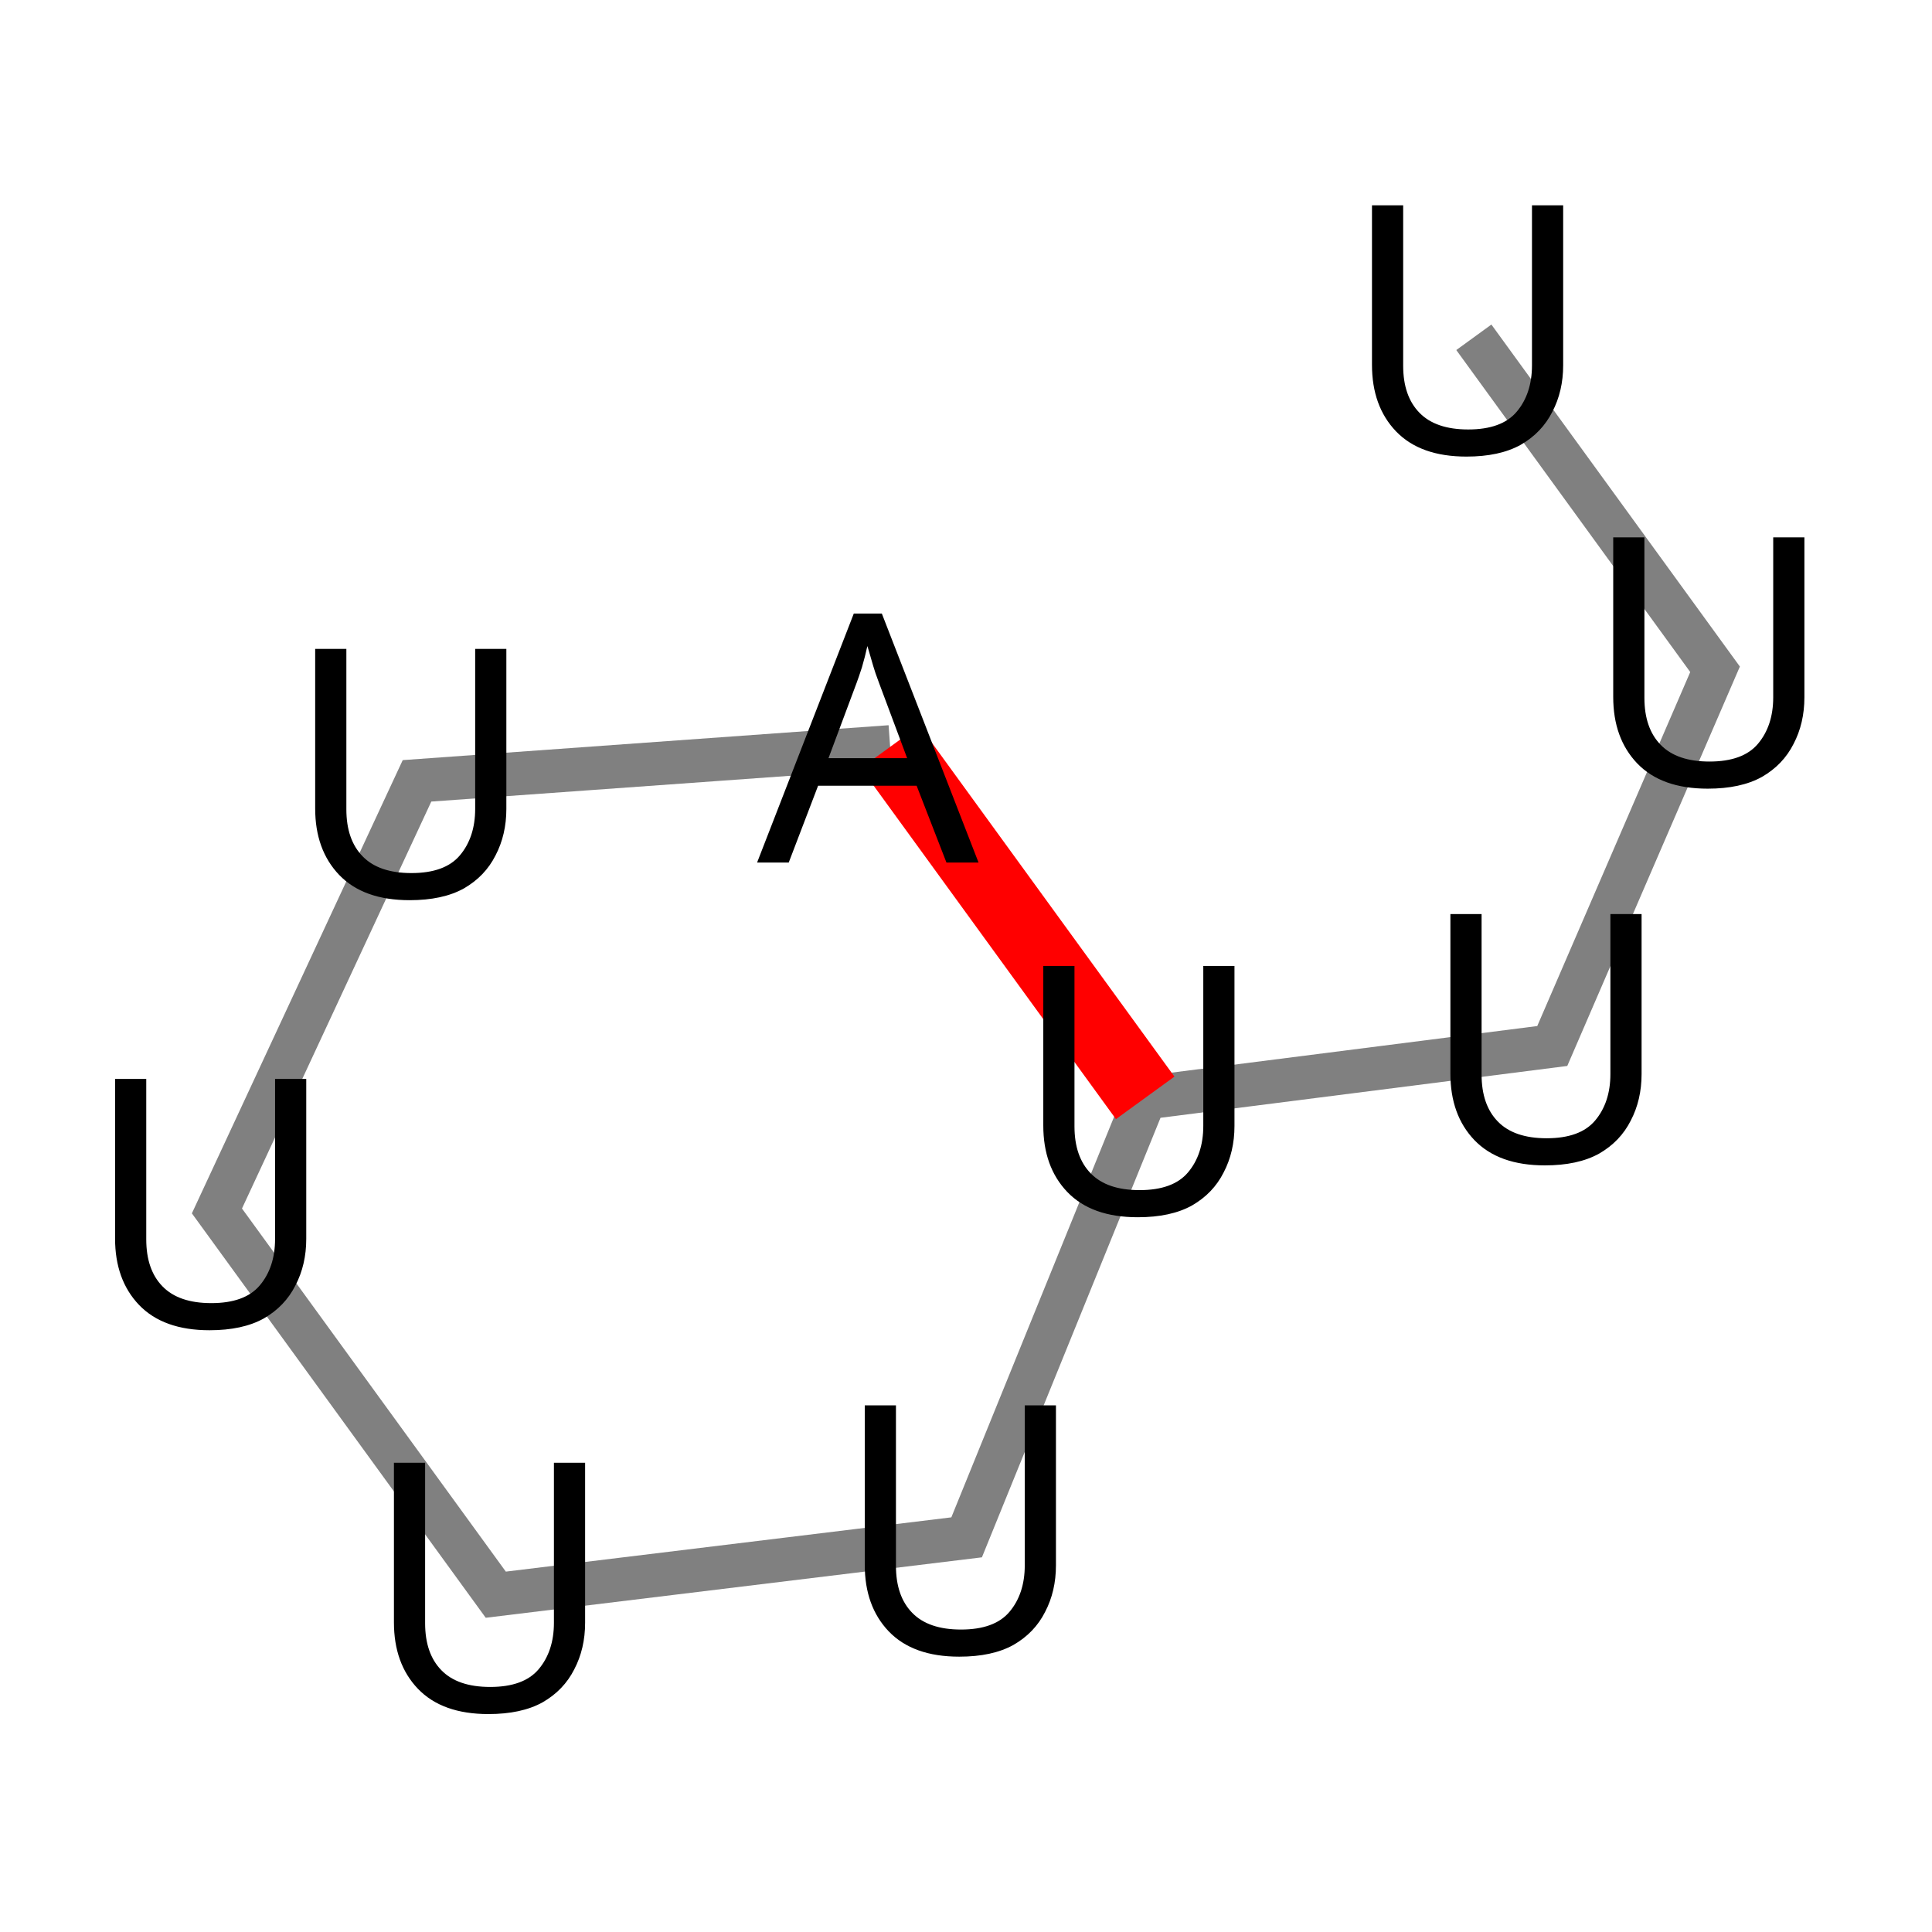
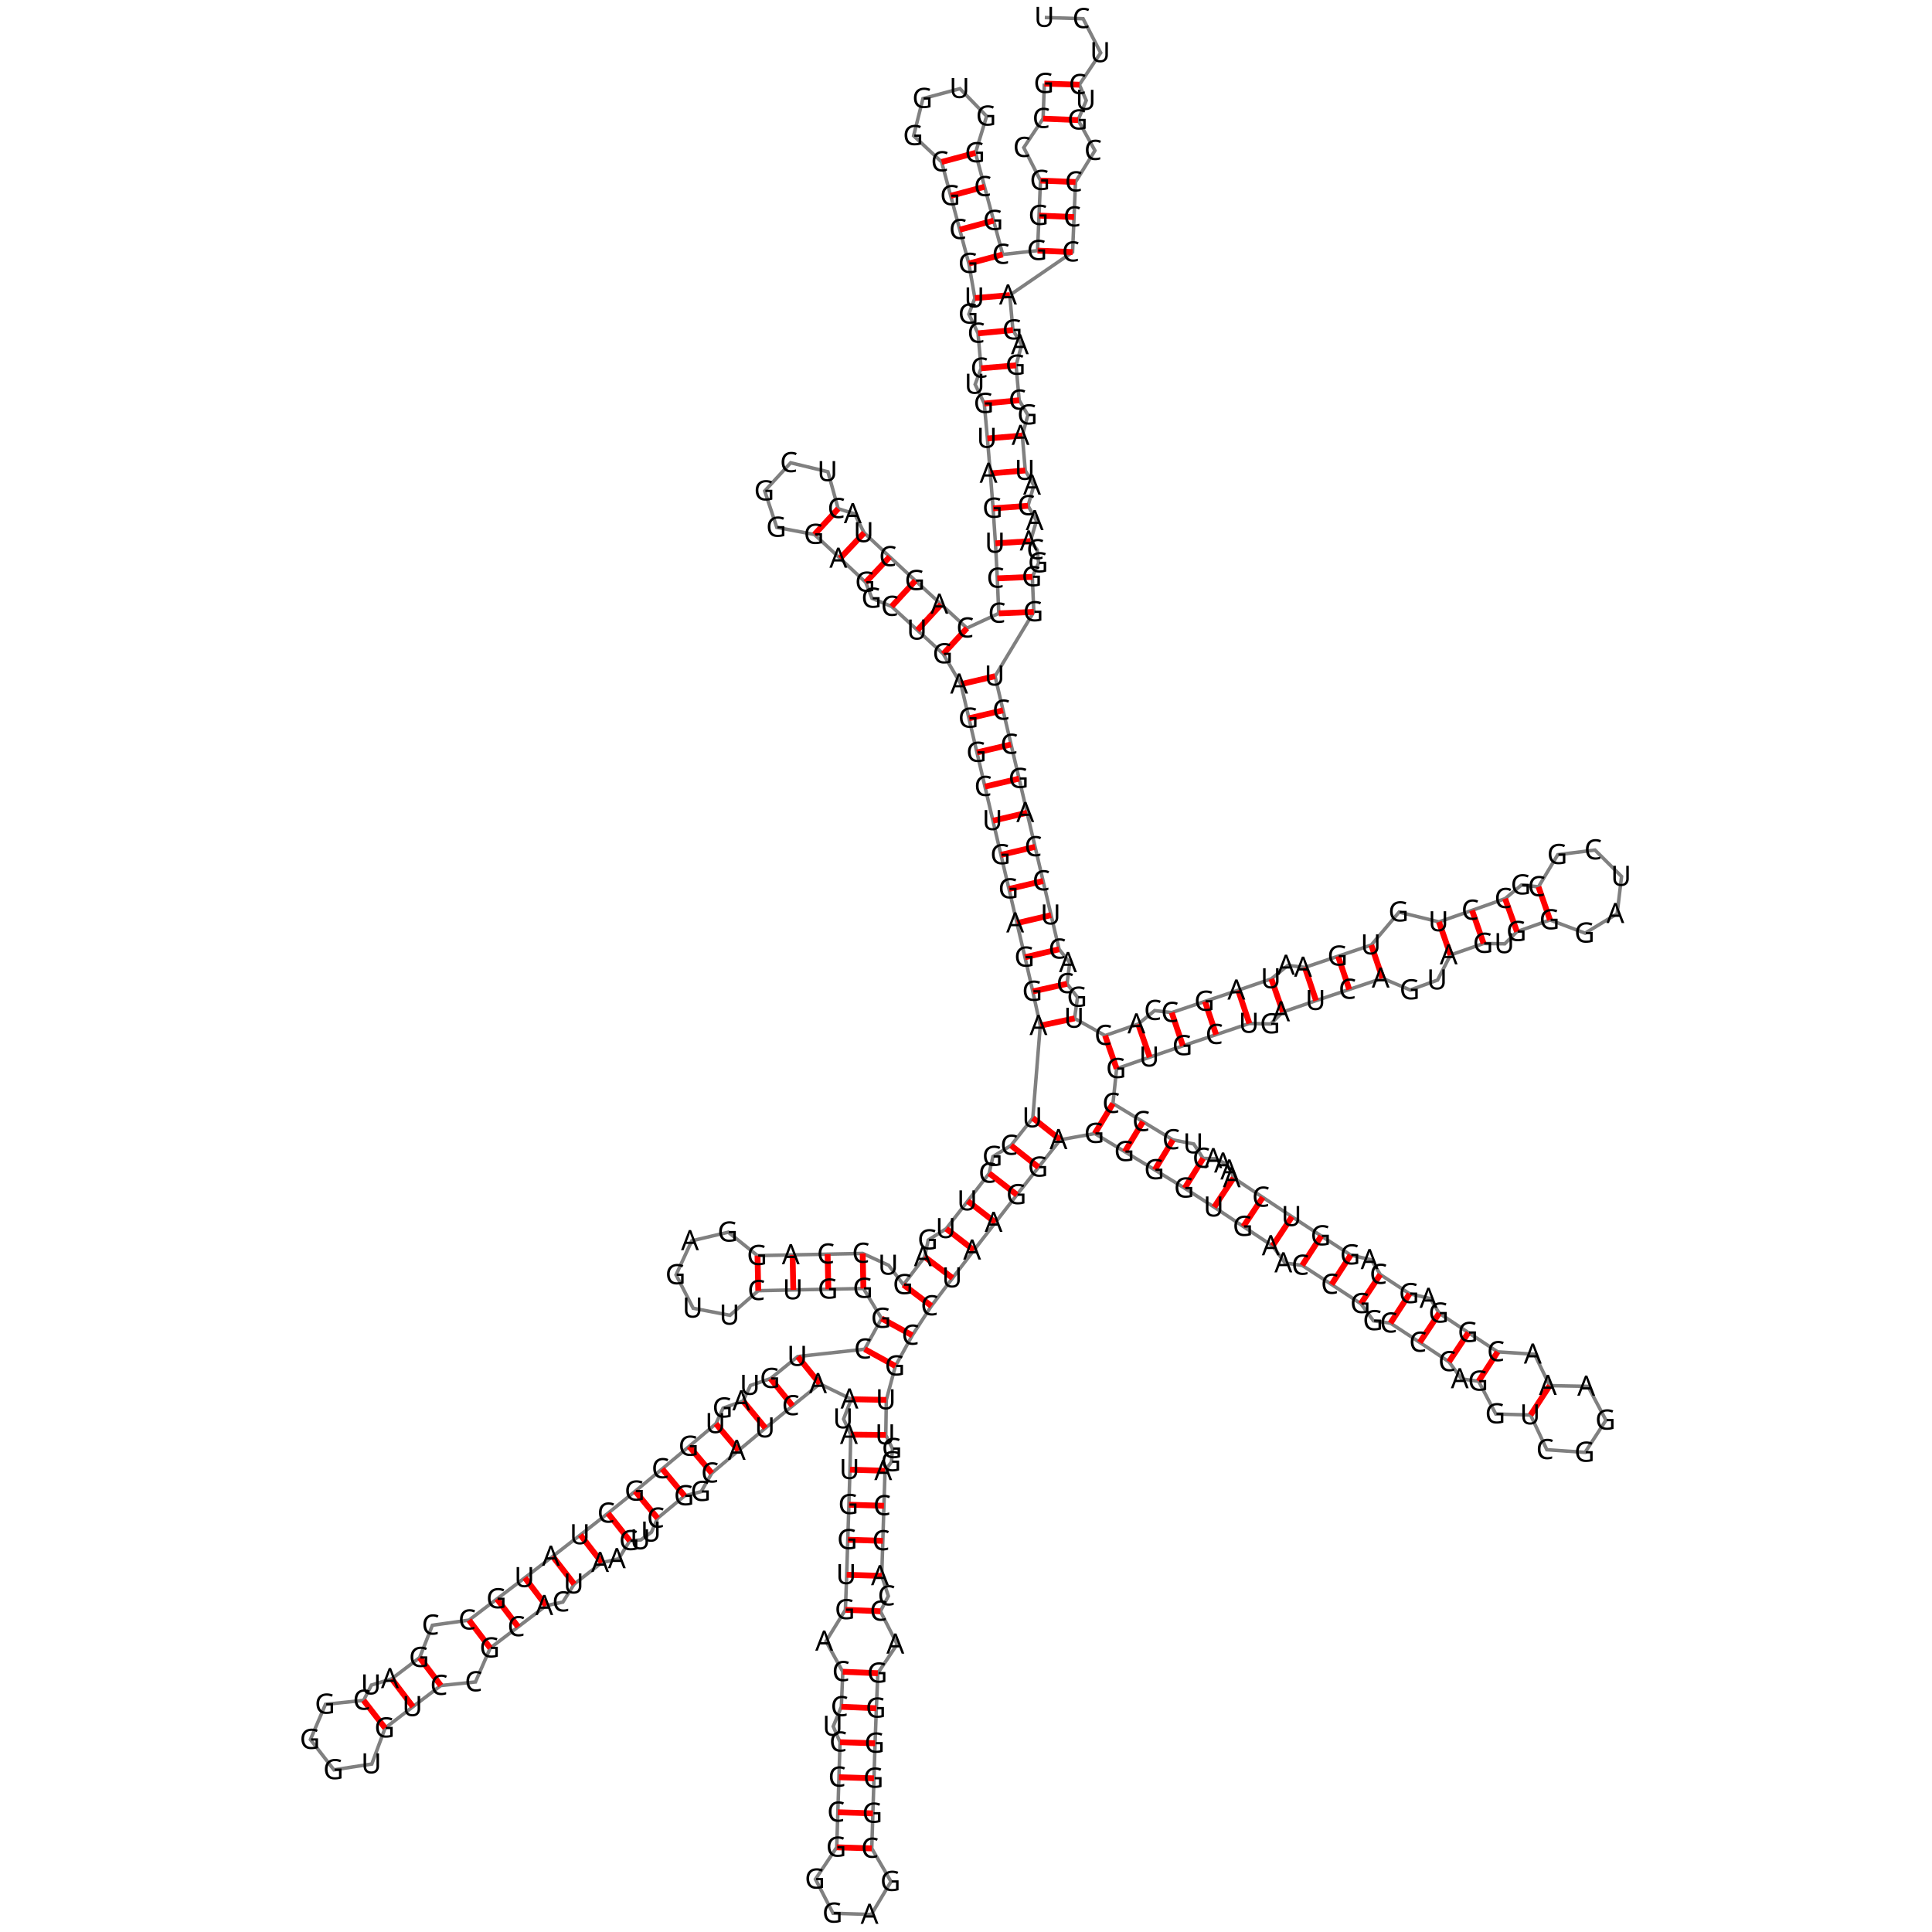
<svg xmlns="http://www.w3.org/2000/svg" height="452" width="452">
  <style type="text/css">
    
      .nucleotide {
        font-family: SansSerif;
      }
      .backbone {
        stroke: grey;
        fill:   none;
        stroke-width: 1.5;
      }
      .basepairs {
        stroke: red;
        fill:   none;
        stroke-width: 2.5;
      }
    
  </style>
  <rect style="stroke: white; fill: white" height="452" x="0" y="0" width="452" />
-   <g transform="scale(6.767311,6.767311) translate(-54.94537,-57.92235)">
-     <polyline class="backbone" id="outline" points="       85.719,83.742       69.362,84.917       62.445,99.786       72.085,113.053       88.363,111.070       94.536,95.877       108.609,94.084       114.237,81.061       105.898,69.583     " />
+   <g transform="scale(0.546776,0.546776) translate(358.9341,256.1688)">
+     <polyline class="backbone" id="outline" points="       87.927,-220.401       87.378,-205.412       79.114,-193.019       86.267,-178.907       85.639,-163.921       85.011,-148.934       70.101,-147.288       66.219,-161.777       62.337,-176.265       58.454,-190.754       63.219,-206.446       51.816,-218.232       35.976,-213.987       31.993,-198.079       43.966,-186.872       47.848,-172.383       51.730,-157.894       55.612,-143.405       58.191,-128.629       55.632,-121.734       59.539,-113.532       60.872,-98.591       58.313,-91.696       62.219,-83.494       63.553,-68.553       64.808,-53.606       65.985,-38.652       67.005,-23.687       67.790,-8.707       68.418,6.279       54.813,12.595       43.771,2.442       32.730,-7.711       21.742,-17.922       10.807,-28.190       6.720,-36.304       -0.296,-38.508       -4.681,-54.310       -20.624,-58.151       -31.724,-46.080       -26.563,-30.514       -10.449,-27.467       0.539,-17.256       11.473,-6.988       14.185,-0.152       22.577,3.330       33.618,13.483       44.660,23.636       52.227,36.587       55.653,51.191       59.078,65.795       62.503,80.398       65.929,95.002       69.354,109.606       72.779,124.209       76.204,138.813       79.630,153.417       82.978,168.038       86.174,182.694       82.991,222.192       73.673,233.947       65.930,238.699       64.321,245.875       55.127,257.727       45.934,269.579       38.240,274.412       36.707,281.604       27.638,293.552       21.312,285.234       10.187,280.148       -4.810,280.462       -19.807,280.776       -34.803,281.090       -47.331,271.069       -62.945,274.755       -69.667,289.322       -62.341,303.595       -46.586,306.624       -34.489,296.087       -19.492,295.773       -4.496,295.459       10.501,295.145       18.271,307.975       11.045,321.120       -17.600,324.264       -29.257,333.704       -37.850,336.652       -40.986,343.304       -49.548,346.342       -52.614,353.027       -64.071,362.709       -75.578,372.331       -87.136,381.892       -98.793,391.332       -110.597,400.587       -122.450,409.781       -134.350,418.912       -146.298,427.981       -158.246,437.050       -173.916,439.231       -179.376,453.089       -191.324,462.158       -200.006,464.834       -203.348,471.385       -219.661,473.073       -226.106,488.152       -216.055,501.110       -199.847,498.617       -194.155,483.237       -182.255,474.106       -170.307,465.037       -155.491,463.505       -149.177,448.998       -137.229,439.929       -125.281,430.860       -118.088,429.327       -113.256,421.633       -101.404,412.440       -94.227,410.831       -89.476,403.087       -84.757,402.728       -80.202,399.432       -77.575,393.450       -66.017,383.888       -58.895,382.055       -54.389,374.166       -42.932,364.484       -31.425,354.862       -19.817,345.361       -8.160,335.922       5.311,342.521       2.015,350.987       5.073,357.676       4.758,372.673       4.287,387.665       3.816,402.658       3.345,417.650       2.795,432.640       -5.513,446.104       1.684,459.144       1.056,474.131       -2.416,482.527       0.501,489.278       0.030,504.271       -0.441,519.263       -0.913,534.256       -10.009,547.901       -2.499,562.479       13.892,562.994       22.302,548.916       14.080,534.727       14.551,519.735       15.022,504.742       15.494,489.749       16.043,474.759       16.671,459.773       24.935,447.380       17.782,433.268       21.185,426.749       18.338,418.122       18.809,403.129       19.280,388.136       19.751,373.144       22.522,369.308       22.945,363.701       20.072,357.833       20.307,342.835       24.190,328.346       31.416,315.201       39.586,302.621       48.655,290.673       57.786,278.773       66.980,266.921       76.173,255.068       85.429,243.264       94.746,231.509       109.509,228.853       122.339,236.623       135.170,244.393       147.959,252.231       160.582,260.335       173.076,268.635       185.570,276.936       190.952,284.255       198.238,285.258       210.818,293.427       223.355,301.663       228.738,308.982       236.024,309.984       248.561,318.220       261.055,326.521       266.437,333.839       273.723,334.842       281.083,348.847       295.971,349.290       302.930,364.139       319.290,365.268       328.222,351.514       320.536,337.027       304.140,336.710       297.680,323.289       281.893,322.262       269.355,314.027       256.862,305.726       253.048,299.438       244.193,297.404       231.656,289.169       227.842,282.881       218.988,280.847       206.408,272.678       193.871,264.442       181.377,256.142       168.883,247.841       167.826,244.524       165.137,241.543       160.985,239.647       155.864,239.483       151.854,233.317       142.940,231.563       130.110,223.793       117.279,216.022       118.847,201.104       133.013,196.171       147.204,191.313       161.421,186.528       175.637,181.744       184.719,181.976       189.977,176.834       204.168,171.975       218.385,167.191       232.601,162.407       244.449,167.426       256.171,163.183       261.695,152.456       275.861,147.523       284.945,147.660       290.148,142.463       304.288,137.456       319.300,143.116       333.010,134.785       334.901,118.854       323.523,107.544       307.604,109.531       299.355,123.291       292.040,122.526       285.067,128.350       270.928,133.357       256.762,138.290       239.701,134.095       227.817,148.190       213.600,152.975       199.384,157.759       192.078,156.918       185.044,162.669       170.853,167.527       156.636,172.312       142.420,177.096       135.114,176.255       128.080,182.006       113.914,186.939       100.846,179.575       102.121,170.580       97.617,164.766       98.798,155.758       94.233,149.991       90.808,135.388       87.383,120.784       83.957,106.180       80.532,91.577       77.107,76.973       73.682,62.369       70.256,47.766       66.831,33.162       83.405,5.651       82.777,-9.336       85.465,-15.291       84.866,-20.882       81.976,-24.629       84.551,-33.341       80.945,-39.751       83.429,-48.490       79.755,-54.861       78.500,-69.809       80.893,-78.573       77.153,-84.906       75.819,-99.846       78.212,-108.611       74.472,-114.943       73.139,-129.884       99.998,-148.306       100.626,-163.292       101.254,-178.279       109.562,-191.743       102.365,-204.783       105.837,-213.179       102.920,-219.930       112.017,-233.575       104.507,-248.154       88.116,-248.669     " />
    <g id="pairs">
-       <line class="basepairs" id="1,6" x1="85.719" y1="83.742" x2="94.536" y2="95.877" />
+       <line class="basepairs" id="1,296" x1="87.927" y1="-220.401" x2="102.92" y2="-219.93" />
+       <line class="basepairs" id="2,294" x1="87.378" y1="-205.412" x2="102.365" y2="-204.783" />
+       <line class="basepairs" id="4,292" x1="86.267" y1="-178.907" x2="101.254" y2="-178.279" />
+       <line class="basepairs" id="5,291" x1="85.639" y1="-163.921" x2="100.626" y2="-163.292" />
+       <line class="basepairs" id="6,290" x1="85.011" y1="-148.934" x2="99.998" y2="-148.306" />
+       <line class="basepairs" id="7,18" x1="70.101" y1="-147.288" x2="55.612" y2="-143.405" />
+       <line class="basepairs" id="8,17" x1="66.219" y1="-161.777" x2="51.73" y2="-157.894" />
+       <line class="basepairs" id="9,16" x1="62.337" y1="-176.265" x2="47.848" y2="-172.383" />
+       <line class="basepairs" id="10,15" x1="58.454" y1="-190.754" x2="43.966" y2="-186.872" />
+       <line class="basepairs" id="19,289" x1="58.191" y1="-128.629" x2="73.139" y2="-129.884" />
+       <line class="basepairs" id="21,288" x1="59.539" y1="-113.532" x2="74.472" y2="-114.943" />
+       <line class="basepairs" id="22,286" x1="60.872" y1="-98.591" x2="75.82" y2="-99.846" />
+       <line class="basepairs" id="24,285" x1="62.219" y1="-83.494" x2="77.153" y2="-84.906" />
+       <line class="basepairs" id="25,283" x1="63.553" y1="-68.553" x2="78.5" y2="-69.809" />
+       <line class="basepairs" id="26,282" x1="64.808" y1="-53.606" x2="79.755" y2="-54.861" />
+       <line class="basepairs" id="27,280" x1="65.985" y1="-38.652" x2="80.945" y2="-39.751" />
+       <line class="basepairs" id="28,278" x1="67.005" y1="-23.687" x2="81.976" y2="-24.629" />
+       <line class="basepairs" id="29,275" x1="67.79" y1="-8.707" x2="82.777" y2="-9.336" />
+       <line class="basepairs" id="30,274" x1="68.418" y1="6.279" x2="83.405" y2="5.651" />
+       <line class="basepairs" id="31,48" x1="54.813" y1="12.595" x2="44.66" y2="23.636" />
+       <line class="basepairs" id="32,47" x1="43.771" y1="2.442" x2="33.618" y2="13.483" />
+       <line class="basepairs" id="33,46" x1="32.73" y1="-7.711" x2="22.577" y2="3.33" />
+       <line class="basepairs" id="34,44" x1="21.742" y1="-17.922" x2="11.473" y2="-6.988" />
+       <line class="basepairs" id="35,43" x1="10.807" y1="-28.19" x2="0.539" y2="-17.256" />
+       <line class="basepairs" id="37,42" x1="-0.296" y1="-38.508" x2="-10.449" y2="-27.467" />
+       <line class="basepairs" id="49,273" x1="52.227" y1="36.587" x2="66.831" y2="33.162" />
+       <line class="basepairs" id="50,272" x1="55.653" y1="51.191" x2="70.256" y2="47.766" />
+       <line class="basepairs" id="51,271" x1="59.078" y1="65.795" x2="73.682" y2="62.369" />
+       <line class="basepairs" id="52,270" x1="62.503" y1="80.398" x2="77.107" y2="76.973" />
+       <line class="basepairs" id="53,269" x1="65.929" y1="95.002" x2="80.532" y2="91.577" />
+       <line class="basepairs" id="54,268" x1="69.354" y1="109.606" x2="83.957" y2="106.18" />
+       <line class="basepairs" id="55,267" x1="72.779" y1="124.209" x2="87.383" y2="120.784" />
+       <line class="basepairs" id="56,266" x1="76.204" y1="138.813" x2="90.808" y2="135.388" />
+       <line class="basepairs" id="57,265" x1="79.63" y1="153.417" x2="94.233" y2="149.991" />
+       <line class="basepairs" id="58,263" x1="82.978" y1="168.038" x2="97.617" y2="164.766" />
+       <line class="basepairs" id="59,261" x1="86.174" y1="182.694" x2="100.846" y2="179.575" />
+       <line class="basepairs" id="60,176" x1="82.991" y1="222.192" x2="94.746" y2="231.509" />
+       <line class="basepairs" id="61,175" x1="73.673" y1="233.947" x2="85.429" y2="243.264" />
+       <line class="basepairs" id="63,174" x1="64.321" y1="245.875" x2="76.173" y2="255.068" />
+       <line class="basepairs" id="64,173" x1="55.127" y1="257.727" x2="66.98" y2="266.921" />
+       <line class="basepairs" id="65,172" x1="45.934" y1="269.579" x2="57.786" y2="278.773" />
+       <line class="basepairs" id="67,171" x1="36.707" y1="281.604" x2="48.655" y2="290.673" />
+       <line class="basepairs" id="68,170" x1="27.638" y1="293.552" x2="39.586" y2="302.621" />
+       <line class="basepairs" id="70,82" x1="10.187" y1="280.148" x2="10.501" y2="295.145" />
+       <line class="basepairs" id="71,81" x1="-4.81" y1="280.462" x2="-4.496" y2="295.459" />
+       <line class="basepairs" id="72,80" x1="-19.807" y1="280.776" x2="-19.492" y2="295.773" />
+       <line class="basepairs" id="73,79" x1="-34.803" y1="281.09" x2="-34.489" y2="296.087" />
+       <line class="basepairs" id="83,169" x1="18.271" y1="307.975" x2="31.416" y2="315.201" />
+       <line class="basepairs" id="84,168" x1="11.045" y1="321.12" x2="24.19" y2="328.346" />
+       <line class="basepairs" id="85,130" x1="-17.6" y1="324.264" x2="-8.16" y2="335.922" />
+       <line class="basepairs" id="86,129" x1="-29.257" y1="333.704" x2="-19.817" y2="345.361" />
+       <line class="basepairs" id="88,128" x1="-40.986" y1="343.304" x2="-31.425" y2="354.862" />
+       <line class="basepairs" id="90,127" x1="-52.614" y1="353.027" x2="-42.932" y2="364.484" />
+       <line class="basepairs" id="91,126" x1="-64.071" y1="362.709" x2="-54.389" y2="374.166" />
+       <line class="basepairs" id="92,124" x1="-75.578" y1="372.331" x2="-66.017" y2="383.888" />
+       <line class="basepairs" id="93,123" x1="-87.136" y1="381.892" x2="-77.575" y2="393.45" />
+       <line class="basepairs" id="94,120" x1="-98.793" y1="391.332" x2="-89.476" y2="403.087" />
+       <line class="basepairs" id="95,118" x1="-110.597" y1="400.587" x2="-101.404" y2="412.44" />
+       <line class="basepairs" id="96,117" x1="-122.45" y1="409.781" x2="-113.256" y2="421.633" />
+       <line class="basepairs" id="97,115" x1="-134.35" y1="418.912" x2="-125.281" y2="430.86" />
+       <line class="basepairs" id="98,114" x1="-146.298" y1="427.981" x2="-137.229" y2="439.929" />
+       <line class="basepairs" id="99,113" x1="-158.246" y1="437.05" x2="-149.177" y2="448.998" />
+       <line class="basepairs" id="101,111" x1="-179.376" y1="453.089" x2="-170.307" y2="465.037" />
+       <line class="basepairs" id="102,110" x1="-191.324" y1="462.158" x2="-182.255" y2="474.106" />
+       <line class="basepairs" id="104,109" x1="-203.349" y1="471.385" x2="-194.155" y2="483.237" />
+       <line class="basepairs" id="131,167" x1="5.311" y1="342.521" x2="20.307" y2="342.835" />
+       <line class="basepairs" id="133,166" x1="5.073" y1="357.676" x2="20.072" y2="357.833" />
+       <line class="basepairs" id="134,163" x1="4.758" y1="372.673" x2="19.751" y2="373.144" />
+       <line class="basepairs" id="135,162" x1="4.287" y1="387.665" x2="19.28" y2="388.136" />
+       <line class="basepairs" id="136,161" x1="3.816" y1="402.658" x2="18.809" y2="403.129" />
+       <line class="basepairs" id="137,160" x1="3.345" y1="417.65" x2="18.338" y2="418.122" />
+       <line class="basepairs" id="138,158" x1="2.795" y1="432.64" x2="17.782" y2="433.268" />
+       <line class="basepairs" id="140,156" x1="1.684" y1="459.144" x2="16.671" y2="459.773" />
+       <line class="basepairs" id="141,155" x1="1.056" y1="474.131" x2="16.043" y2="474.759" />
+       <line class="basepairs" id="143,154" x1="0.501" y1="489.278" x2="15.494" y2="489.749" />
+       <line class="basepairs" id="144,153" x1="0.03" y1="504.271" x2="15.022" y2="504.742" />
+       <line class="basepairs" id="145,152" x1="-0.441" y1="519.263" x2="14.551" y2="519.735" />
+       <line class="basepairs" id="146,151" x1="-0.913" y1="534.256" x2="14.08" y2="534.727" />
+       <line class="basepairs" id="177,221" x1="109.509" y1="228.853" x2="117.279" y2="216.022" />
+       <line class="basepairs" id="178,220" x1="122.339" y1="236.623" x2="130.11" y2="223.793" />
+       <line class="basepairs" id="179,219" x1="135.17" y1="244.393" x2="142.94" y2="231.563" />
+       <line class="basepairs" id="180,217" x1="147.959" y1="252.231" x2="155.864" y2="239.483" />
+       <line class="basepairs" id="181,213" x1="160.582" y1="260.335" x2="168.883" y2="247.841" />
+       <line class="basepairs" id="182,212" x1="173.076" y1="268.635" x2="181.377" y2="256.142" />
+       <line class="basepairs" id="183,211" x1="185.57" y1="276.936" x2="193.871" y2="264.442" />
+       <line class="basepairs" id="185,210" x1="198.238" y1="285.258" x2="206.408" y2="272.678" />
+       <line class="basepairs" id="186,209" x1="210.818" y1="293.427" x2="218.988" y2="280.847" />
+       <line class="basepairs" id="187,207" x1="223.355" y1="301.663" x2="231.656" y2="289.169" />
+       <line class="basepairs" id="189,206" x1="236.024" y1="309.984" x2="244.193" y2="297.404" />
+       <line class="basepairs" id="190,204" x1="248.561" y1="318.22" x2="256.862" y2="305.726" />
+       <line class="basepairs" id="191,203" x1="261.055" y1="326.521" x2="269.355" y2="314.027" />
+       <line class="basepairs" id="193,202" x1="273.723" y1="334.842" x2="281.893" y2="322.262" />
+       <line class="basepairs" id="195,200" x1="295.971" y1="349.29" x2="304.14" y2="336.71" />
+       <line class="basepairs" id="222,260" x1="118.847" y1="201.104" x2="113.914" y2="186.939" />
+       <line class="basepairs" id="223,259" x1="133.013" y1="196.171" x2="128.08" y2="182.006" />
+       <line class="basepairs" id="224,257" x1="147.204" y1="191.313" x2="142.42" y2="177.096" />
+       <line class="basepairs" id="225,256" x1="161.421" y1="186.528" x2="156.636" y2="172.312" />
+       <line class="basepairs" id="226,255" x1="175.637" y1="181.744" x2="170.853" y2="167.527" />
+       <line class="basepairs" id="228,254" x1="189.977" y1="176.834" x2="185.044" y2="162.669" />
+       <line class="basepairs" id="229,252" x1="204.168" y1="171.975" x2="199.384" y2="157.759" />
+       <line class="basepairs" id="230,251" x1="218.385" y1="167.191" x2="213.6" y2="152.975" />
+       <line class="basepairs" id="231,250" x1="232.601" y1="162.407" x2="227.817" y2="148.19" />
+       <line class="basepairs" id="234,248" x1="261.695" y1="152.456" x2="256.762" y2="138.29" />
+       <line class="basepairs" id="235,247" x1="275.861" y1="147.523" x2="270.928" y2="133.357" />
+       <line class="basepairs" id="237,246" x1="290.148" y1="142.463" x2="285.067" y2="128.35" />
+       <line class="basepairs" id="238,244" x1="304.288" y1="137.456" x2="299.355" y2="123.291" />
    </g>
    <g transform="translate(-4.6, 4)" id="seq">
-       <text class="nucleotide" x="85.719" y="83.742">A</text>
-       <text class="nucleotide" x="69.362" y="84.917">U</text>
-       <text class="nucleotide" x="62.445" y="99.786">U</text>
-       <text class="nucleotide" x="72.085" y="113.053">U</text>
-       <text class="nucleotide" x="88.363" y="111.070">U</text>
-       <text class="nucleotide" x="94.536" y="95.877">U</text>
-       <text class="nucleotide" x="108.609" y="94.084">U</text>
-       <text class="nucleotide" x="114.237" y="81.061">U</text>
-       <text class="nucleotide" x="105.898" y="69.583">U</text>
+       <text class="nucleotide" x="87.927" y="-220.401">G</text>
+       <text class="nucleotide" x="87.378" y="-205.412">C</text>
+       <text class="nucleotide" x="79.114" y="-193.019">C</text>
+       <text class="nucleotide" x="86.267" y="-178.907">G</text>
+       <text class="nucleotide" x="85.639" y="-163.921">G</text>
+       <text class="nucleotide" x="85.011" y="-148.934">G</text>
+       <text class="nucleotide" x="70.101" y="-147.288">C</text>
+       <text class="nucleotide" x="66.219" y="-161.777">G</text>
+       <text class="nucleotide" x="62.337" y="-176.265">C</text>
+       <text class="nucleotide" x="58.454" y="-190.754">G</text>
+       <text class="nucleotide" x="63.219" y="-206.446">G</text>
+       <text class="nucleotide" x="51.816" y="-218.232">U</text>
+       <text class="nucleotide" x="35.976" y="-213.987">G</text>
+       <text class="nucleotide" x="31.993" y="-198.079">G</text>
+       <text class="nucleotide" x="43.966" y="-186.872">C</text>
+       <text class="nucleotide" x="47.848" y="-172.383">G</text>
+       <text class="nucleotide" x="51.730" y="-157.894">C</text>
+       <text class="nucleotide" x="55.612" y="-143.405">G</text>
+       <text class="nucleotide" x="58.191" y="-128.629">U</text>
+       <text class="nucleotide" x="55.632" y="-121.734">G</text>
+       <text class="nucleotide" x="59.539" y="-113.532">C</text>
+       <text class="nucleotide" x="60.872" y="-98.591">C</text>
+       <text class="nucleotide" x="58.313" y="-91.696">U</text>
+       <text class="nucleotide" x="62.219" y="-83.494">G</text>
+       <text class="nucleotide" x="63.553" y="-68.553">U</text>
+       <text class="nucleotide" x="64.808" y="-53.606">A</text>
+       <text class="nucleotide" x="65.985" y="-38.652">G</text>
+       <text class="nucleotide" x="67.005" y="-23.687">U</text>
+       <text class="nucleotide" x="67.790" y="-8.707">C</text>
+       <text class="nucleotide" x="68.418" y="6.279">C</text>
+       <text class="nucleotide" x="54.813" y="12.595">C</text>
+       <text class="nucleotide" x="43.771" y="2.442">A</text>
+       <text class="nucleotide" x="32.730" y="-7.711">G</text>
+       <text class="nucleotide" x="21.742" y="-17.922">C</text>
+       <text class="nucleotide" x="10.807" y="-28.190">U</text>
+       <text class="nucleotide" x="6.720" y="-36.304">A</text>
+       <text class="nucleotide" x="-0.296" y="-38.508">C</text>
+       <text class="nucleotide" x="-4.681" y="-54.310">U</text>
+       <text class="nucleotide" x="-20.624" y="-58.151">C</text>
+       <text class="nucleotide" x="-31.724" y="-46.080">G</text>
+       <text class="nucleotide" x="-26.563" y="-30.514">G</text>
+       <text class="nucleotide" x="-10.449" y="-27.467">G</text>
+       <text class="nucleotide" x="0.539" y="-17.256">A</text>
+       <text class="nucleotide" x="11.473" y="-6.988">G</text>
+       <text class="nucleotide" x="14.185" y="-0.152">G</text>
+       <text class="nucleotide" x="22.577" y="3.330">C</text>
+       <text class="nucleotide" x="33.618" y="13.483">U</text>
+       <text class="nucleotide" x="44.660" y="23.636">G</text>
+       <text class="nucleotide" x="52.227" y="36.587">A</text>
+       <text class="nucleotide" x="55.653" y="51.191">G</text>
+       <text class="nucleotide" x="59.078" y="65.795">G</text>
+       <text class="nucleotide" x="62.503" y="80.398">C</text>
+       <text class="nucleotide" x="65.929" y="95.002">U</text>
+       <text class="nucleotide" x="69.354" y="109.606">G</text>
+       <text class="nucleotide" x="72.779" y="124.209">G</text>
+       <text class="nucleotide" x="76.204" y="138.813">A</text>
+       <text class="nucleotide" x="79.630" y="153.417">G</text>
+       <text class="nucleotide" x="82.978" y="168.038">G</text>
+       <text class="nucleotide" x="86.174" y="182.694">A</text>
+       <text class="nucleotide" x="82.991" y="222.192">U</text>
+       <text class="nucleotide" x="73.673" y="233.947">C</text>
+       <text class="nucleotide" x="65.930" y="238.699">G</text>
+       <text class="nucleotide" x="64.321" y="245.875">C</text>
+       <text class="nucleotide" x="55.127" y="257.727">U</text>
+       <text class="nucleotide" x="45.934" y="269.579">U</text>
+       <text class="nucleotide" x="38.240" y="274.412">G</text>
+       <text class="nucleotide" x="36.707" y="281.604">A</text>
+       <text class="nucleotide" x="27.638" y="293.552">G</text>
+       <text class="nucleotide" x="21.312" y="285.234">U</text>
+       <text class="nucleotide" x="10.187" y="280.148">C</text>
+       <text class="nucleotide" x="-4.810" y="280.462">C</text>
+       <text class="nucleotide" x="-19.807" y="280.776">A</text>
+       <text class="nucleotide" x="-34.803" y="281.090">G</text>
+       <text class="nucleotide" x="-47.331" y="271.069">G</text>
+       <text class="nucleotide" x="-62.945" y="274.755">A</text>
+       <text class="nucleotide" x="-69.667" y="289.322">G</text>
+       <text class="nucleotide" x="-62.341" y="303.595">U</text>
+       <text class="nucleotide" x="-46.586" y="306.624">U</text>
+       <text class="nucleotide" x="-34.489" y="296.087">C</text>
+       <text class="nucleotide" x="-19.492" y="295.773">U</text>
+       <text class="nucleotide" x="-4.496" y="295.459">G</text>
+       <text class="nucleotide" x="10.501" y="295.145">G</text>
+       <text class="nucleotide" x="18.271" y="307.975">G</text>
+       <text class="nucleotide" x="11.045" y="321.120">C</text>
+       <text class="nucleotide" x="-17.600" y="324.264">U</text>
+       <text class="nucleotide" x="-29.257" y="333.704">G</text>
+       <text class="nucleotide" x="-37.850" y="336.652">U</text>
+       <text class="nucleotide" x="-40.986" y="343.304">A</text>
+       <text class="nucleotide" x="-49.548" y="346.342">G</text>
+       <text class="nucleotide" x="-52.614" y="353.027">U</text>
+       <text class="nucleotide" x="-64.071" y="362.709">G</text>
+       <text class="nucleotide" x="-75.578" y="372.331">C</text>
+       <text class="nucleotide" x="-87.136" y="381.892">G</text>
+       <text class="nucleotide" x="-98.793" y="391.332">C</text>
+       <text class="nucleotide" x="-110.597" y="400.587">U</text>
+       <text class="nucleotide" x="-122.450" y="409.781">A</text>
+       <text class="nucleotide" x="-134.350" y="418.912">U</text>
+       <text class="nucleotide" x="-146.298" y="427.981">G</text>
+       <text class="nucleotide" x="-158.246" y="437.050">C</text>
+       <text class="nucleotide" x="-173.916" y="439.231">C</text>
+       <text class="nucleotide" x="-179.376" y="453.089">G</text>
+       <text class="nucleotide" x="-191.324" y="462.158">A</text>
+       <text class="nucleotide" x="-200.006" y="464.834">U</text>
+       <text class="nucleotide" x="-203.348" y="471.385">C</text>
+       <text class="nucleotide" x="-219.661" y="473.073">G</text>
+       <text class="nucleotide" x="-226.106" y="488.152">G</text>
+       <text class="nucleotide" x="-216.055" y="501.110">G</text>
+       <text class="nucleotide" x="-199.847" y="498.617">U</text>
+       <text class="nucleotide" x="-194.155" y="483.237">G</text>
+       <text class="nucleotide" x="-182.255" y="474.106">U</text>
+       <text class="nucleotide" x="-170.307" y="465.037">C</text>
+       <text class="nucleotide" x="-155.491" y="463.505">C</text>
+       <text class="nucleotide" x="-149.177" y="448.998">G</text>
+       <text class="nucleotide" x="-137.229" y="439.929">C</text>
+       <text class="nucleotide" x="-125.281" y="430.860">A</text>
+       <text class="nucleotide" x="-118.088" y="429.327">C</text>
+       <text class="nucleotide" x="-113.256" y="421.633">U</text>
+       <text class="nucleotide" x="-101.404" y="412.440">A</text>
+       <text class="nucleotide" x="-94.227" y="410.831">A</text>
+       <text class="nucleotide" x="-89.476" y="403.087">G</text>
+       <text class="nucleotide" x="-84.757" y="402.728">U</text>
+       <text class="nucleotide" x="-80.202" y="399.432">U</text>
+       <text class="nucleotide" x="-77.575" y="393.450">C</text>
+       <text class="nucleotide" x="-66.017" y="383.888">G</text>
+       <text class="nucleotide" x="-58.895" y="382.055">G</text>
+       <text class="nucleotide" x="-54.389" y="374.166">C</text>
+       <text class="nucleotide" x="-42.932" y="364.484">A</text>
+       <text class="nucleotide" x="-31.425" y="354.862">U</text>
+       <text class="nucleotide" x="-19.817" y="345.361">C</text>
+       <text class="nucleotide" x="-8.160" y="335.922">A</text>
+       <text class="nucleotide" x="5.311" y="342.521">A</text>
+       <text class="nucleotide" x="2.015" y="350.987">U</text>
+       <text class="nucleotide" x="5.073" y="357.676">A</text>
+       <text class="nucleotide" x="4.758" y="372.673">U</text>
+       <text class="nucleotide" x="4.287" y="387.665">G</text>
+       <text class="nucleotide" x="3.816" y="402.658">G</text>
+       <text class="nucleotide" x="3.345" y="417.650">U</text>
+       <text class="nucleotide" x="2.795" y="432.640">G</text>
+       <text class="nucleotide" x="-5.513" y="446.104">A</text>
+       <text class="nucleotide" x="1.684" y="459.144">C</text>
+       <text class="nucleotide" x="1.056" y="474.131">C</text>
+       <text class="nucleotide" x="-2.416" y="482.527">U</text>
+       <text class="nucleotide" x="0.501" y="489.278">C</text>
+       <text class="nucleotide" x="0.030" y="504.271">C</text>
+       <text class="nucleotide" x="-0.441" y="519.263">C</text>
+       <text class="nucleotide" x="-0.913" y="534.256">G</text>
+       <text class="nucleotide" x="-10.009" y="547.901">G</text>
+       <text class="nucleotide" x="-2.499" y="562.479">G</text>
+       <text class="nucleotide" x="13.892" y="562.994">A</text>
+       <text class="nucleotide" x="22.302" y="548.916">G</text>
+       <text class="nucleotide" x="14.080" y="534.727">C</text>
+       <text class="nucleotide" x="14.551" y="519.735">G</text>
+       <text class="nucleotide" x="15.022" y="504.742">G</text>
+       <text class="nucleotide" x="15.494" y="489.749">G</text>
+       <text class="nucleotide" x="16.043" y="474.759">G</text>
+       <text class="nucleotide" x="16.671" y="459.773">G</text>
+       <text class="nucleotide" x="24.935" y="447.380">A</text>
+       <text class="nucleotide" x="17.782" y="433.268">C</text>
+       <text class="nucleotide" x="21.185" y="426.749">C</text>
+       <text class="nucleotide" x="18.338" y="418.122">A</text>
+       <text class="nucleotide" x="18.809" y="403.129">C</text>
+       <text class="nucleotide" x="19.280" y="388.136">C</text>
+       <text class="nucleotide" x="19.751" y="373.144">A</text>
+       <text class="nucleotide" x="22.522" y="369.308">G</text>
+       <text class="nucleotide" x="22.945" y="363.701">G</text>
+       <text class="nucleotide" x="20.072" y="357.833">U</text>
+       <text class="nucleotide" x="20.307" y="342.835">U</text>
+       <text class="nucleotide" x="24.190" y="328.346">G</text>
+       <text class="nucleotide" x="31.416" y="315.201">C</text>
+       <text class="nucleotide" x="39.586" y="302.621">C</text>
+       <text class="nucleotide" x="48.655" y="290.673">U</text>
+       <text class="nucleotide" x="57.786" y="278.773">A</text>
+       <text class="nucleotide" x="66.980" y="266.921">A</text>
+       <text class="nucleotide" x="76.173" y="255.068">G</text>
+       <text class="nucleotide" x="85.429" y="243.264">G</text>
+       <text class="nucleotide" x="94.746" y="231.509">A</text>
+       <text class="nucleotide" x="109.509" y="228.853">G</text>
+       <text class="nucleotide" x="122.339" y="236.623">G</text>
+       <text class="nucleotide" x="135.170" y="244.393">G</text>
+       <text class="nucleotide" x="147.959" y="252.231">G</text>
+       <text class="nucleotide" x="160.582" y="260.335">U</text>
+       <text class="nucleotide" x="173.076" y="268.635">G</text>
+       <text class="nucleotide" x="185.570" y="276.936">A</text>
+       <text class="nucleotide" x="190.952" y="284.255">A</text>
+       <text class="nucleotide" x="198.238" y="285.258">C</text>
+       <text class="nucleotide" x="210.818" y="293.427">C</text>
+       <text class="nucleotide" x="223.355" y="301.663">G</text>
+       <text class="nucleotide" x="228.738" y="308.982">G</text>
+       <text class="nucleotide" x="236.024" y="309.984">C</text>
+       <text class="nucleotide" x="248.561" y="318.220">C</text>
+       <text class="nucleotide" x="261.055" y="326.521">C</text>
+       <text class="nucleotide" x="266.437" y="333.839">A</text>
+       <text class="nucleotide" x="273.723" y="334.842">G</text>
+       <text class="nucleotide" x="281.083" y="348.847">G</text>
+       <text class="nucleotide" x="295.971" y="349.290">U</text>
+       <text class="nucleotide" x="302.930" y="364.139">C</text>
+       <text class="nucleotide" x="319.290" y="365.268">G</text>
+       <text class="nucleotide" x="328.222" y="351.514">G</text>
+       <text class="nucleotide" x="320.536" y="337.027">A</text>
+       <text class="nucleotide" x="304.140" y="336.710">A</text>
+       <text class="nucleotide" x="297.680" y="323.289">A</text>
+       <text class="nucleotide" x="281.893" y="322.262">C</text>
+       <text class="nucleotide" x="269.355" y="314.027">G</text>
+       <text class="nucleotide" x="256.862" y="305.726">G</text>
+       <text class="nucleotide" x="253.048" y="299.438">A</text>
+       <text class="nucleotide" x="244.193" y="297.404">G</text>
+       <text class="nucleotide" x="231.656" y="289.169">C</text>
+       <text class="nucleotide" x="227.842" y="282.881">A</text>
+       <text class="nucleotide" x="218.988" y="280.847">G</text>
+       <text class="nucleotide" x="206.408" y="272.678">G</text>
+       <text class="nucleotide" x="193.871" y="264.442">U</text>
+       <text class="nucleotide" x="181.377" y="256.142">C</text>
+       <text class="nucleotide" x="168.883" y="247.841">A</text>
+       <text class="nucleotide" x="167.826" y="244.524">A</text>
+       <text class="nucleotide" x="165.137" y="241.543">A</text>
+       <text class="nucleotide" x="160.985" y="239.647">A</text>
+       <text class="nucleotide" x="155.864" y="239.483">C</text>
+       <text class="nucleotide" x="151.854" y="233.317">U</text>
+       <text class="nucleotide" x="142.940" y="231.563">C</text>
+       <text class="nucleotide" x="130.110" y="223.793">C</text>
+       <text class="nucleotide" x="117.279" y="216.022">C</text>
+       <text class="nucleotide" x="118.847" y="201.104">G</text>
+       <text class="nucleotide" x="133.013" y="196.171">U</text>
+       <text class="nucleotide" x="147.204" y="191.313">G</text>
+       <text class="nucleotide" x="161.421" y="186.528">C</text>
+       <text class="nucleotide" x="175.637" y="181.744">U</text>
+       <text class="nucleotide" x="184.719" y="181.976">G</text>
+       <text class="nucleotide" x="189.977" y="176.834">A</text>
+       <text class="nucleotide" x="204.168" y="171.975">U</text>
+       <text class="nucleotide" x="218.385" y="167.191">C</text>
+       <text class="nucleotide" x="232.601" y="162.407">A</text>
+       <text class="nucleotide" x="244.449" y="167.426">G</text>
+       <text class="nucleotide" x="256.171" y="163.183">U</text>
+       <text class="nucleotide" x="261.695" y="152.456">A</text>
+       <text class="nucleotide" x="275.861" y="147.523">G</text>
+       <text class="nucleotide" x="284.945" y="147.660">U</text>
+       <text class="nucleotide" x="290.148" y="142.463">G</text>
+       <text class="nucleotide" x="304.288" y="137.456">G</text>
+       <text class="nucleotide" x="319.300" y="143.116">G</text>
+       <text class="nucleotide" x="333.010" y="134.785">A</text>
+       <text class="nucleotide" x="334.901" y="118.854">U</text>
+       <text class="nucleotide" x="323.523" y="107.544">C</text>
+       <text class="nucleotide" x="307.604" y="109.531">G</text>
+       <text class="nucleotide" x="299.355" y="123.291">C</text>
+       <text class="nucleotide" x="292.040" y="122.526">G</text>
+       <text class="nucleotide" x="285.067" y="128.350">C</text>
+       <text class="nucleotide" x="270.928" y="133.357">C</text>
+       <text class="nucleotide" x="256.762" y="138.290">U</text>
+       <text class="nucleotide" x="239.701" y="134.095">G</text>
+       <text class="nucleotide" x="227.817" y="148.190">U</text>
+       <text class="nucleotide" x="213.600" y="152.975">G</text>
+       <text class="nucleotide" x="199.384" y="157.759">A</text>
+       <text class="nucleotide" x="192.078" y="156.918">A</text>
+       <text class="nucleotide" x="185.044" y="162.669">U</text>
+       <text class="nucleotide" x="170.853" y="167.527">A</text>
+       <text class="nucleotide" x="156.636" y="172.312">G</text>
+       <text class="nucleotide" x="142.420" y="177.096">C</text>
+       <text class="nucleotide" x="135.114" y="176.255">C</text>
+       <text class="nucleotide" x="128.080" y="182.006">A</text>
+       <text class="nucleotide" x="113.914" y="186.939">C</text>
+       <text class="nucleotide" x="100.846" y="179.575">U</text>
+       <text class="nucleotide" x="102.121" y="170.580">G</text>
+       <text class="nucleotide" x="97.617" y="164.766">C</text>
+       <text class="nucleotide" x="98.798" y="155.758">A</text>
+       <text class="nucleotide" x="94.233" y="149.991">C</text>
+       <text class="nucleotide" x="90.808" y="135.388">U</text>
+       <text class="nucleotide" x="87.383" y="120.784">C</text>
+       <text class="nucleotide" x="83.957" y="106.180">C</text>
+       <text class="nucleotide" x="80.532" y="91.577">A</text>
+       <text class="nucleotide" x="77.107" y="76.973">G</text>
+       <text class="nucleotide" x="73.682" y="62.369">C</text>
+       <text class="nucleotide" x="70.256" y="47.766">C</text>
+       <text class="nucleotide" x="66.831" y="33.162">U</text>
+       <text class="nucleotide" x="83.405" y="5.651">G</text>
+       <text class="nucleotide" x="82.777" y="-9.336">G</text>
+       <text class="nucleotide" x="85.465" y="-15.291">G</text>
+       <text class="nucleotide" x="84.866" y="-20.882">C</text>
+       <text class="nucleotide" x="81.976" y="-24.629">A</text>
+       <text class="nucleotide" x="84.551" y="-33.341">A</text>
+       <text class="nucleotide" x="80.945" y="-39.751">C</text>
+       <text class="nucleotide" x="83.429" y="-48.490">A</text>
+       <text class="nucleotide" x="79.755" y="-54.861">U</text>
+       <text class="nucleotide" x="78.500" y="-69.809">A</text>
+       <text class="nucleotide" x="80.893" y="-78.573">G</text>
+       <text class="nucleotide" x="77.153" y="-84.906">C</text>
+       <text class="nucleotide" x="75.819" y="-99.846">G</text>
+       <text class="nucleotide" x="78.212" y="-108.611">A</text>
+       <text class="nucleotide" x="74.472" y="-114.943">G</text>
+       <text class="nucleotide" x="73.139" y="-129.884">A</text>
+       <text class="nucleotide" x="99.998" y="-148.306">C</text>
+       <text class="nucleotide" x="100.626" y="-163.292">C</text>
+       <text class="nucleotide" x="101.254" y="-178.279">C</text>
+       <text class="nucleotide" x="109.562" y="-191.743">C</text>
+       <text class="nucleotide" x="102.365" y="-204.783">G</text>
+       <text class="nucleotide" x="105.837" y="-213.179">U</text>
+       <text class="nucleotide" x="102.920" y="-219.930">C</text>
+       <text class="nucleotide" x="112.017" y="-233.575">U</text>
+       <text class="nucleotide" x="104.507" y="-248.154">C</text>
+       <text class="nucleotide" x="88.116" y="-248.669">U</text>
    </g>
  </g>
</svg>
